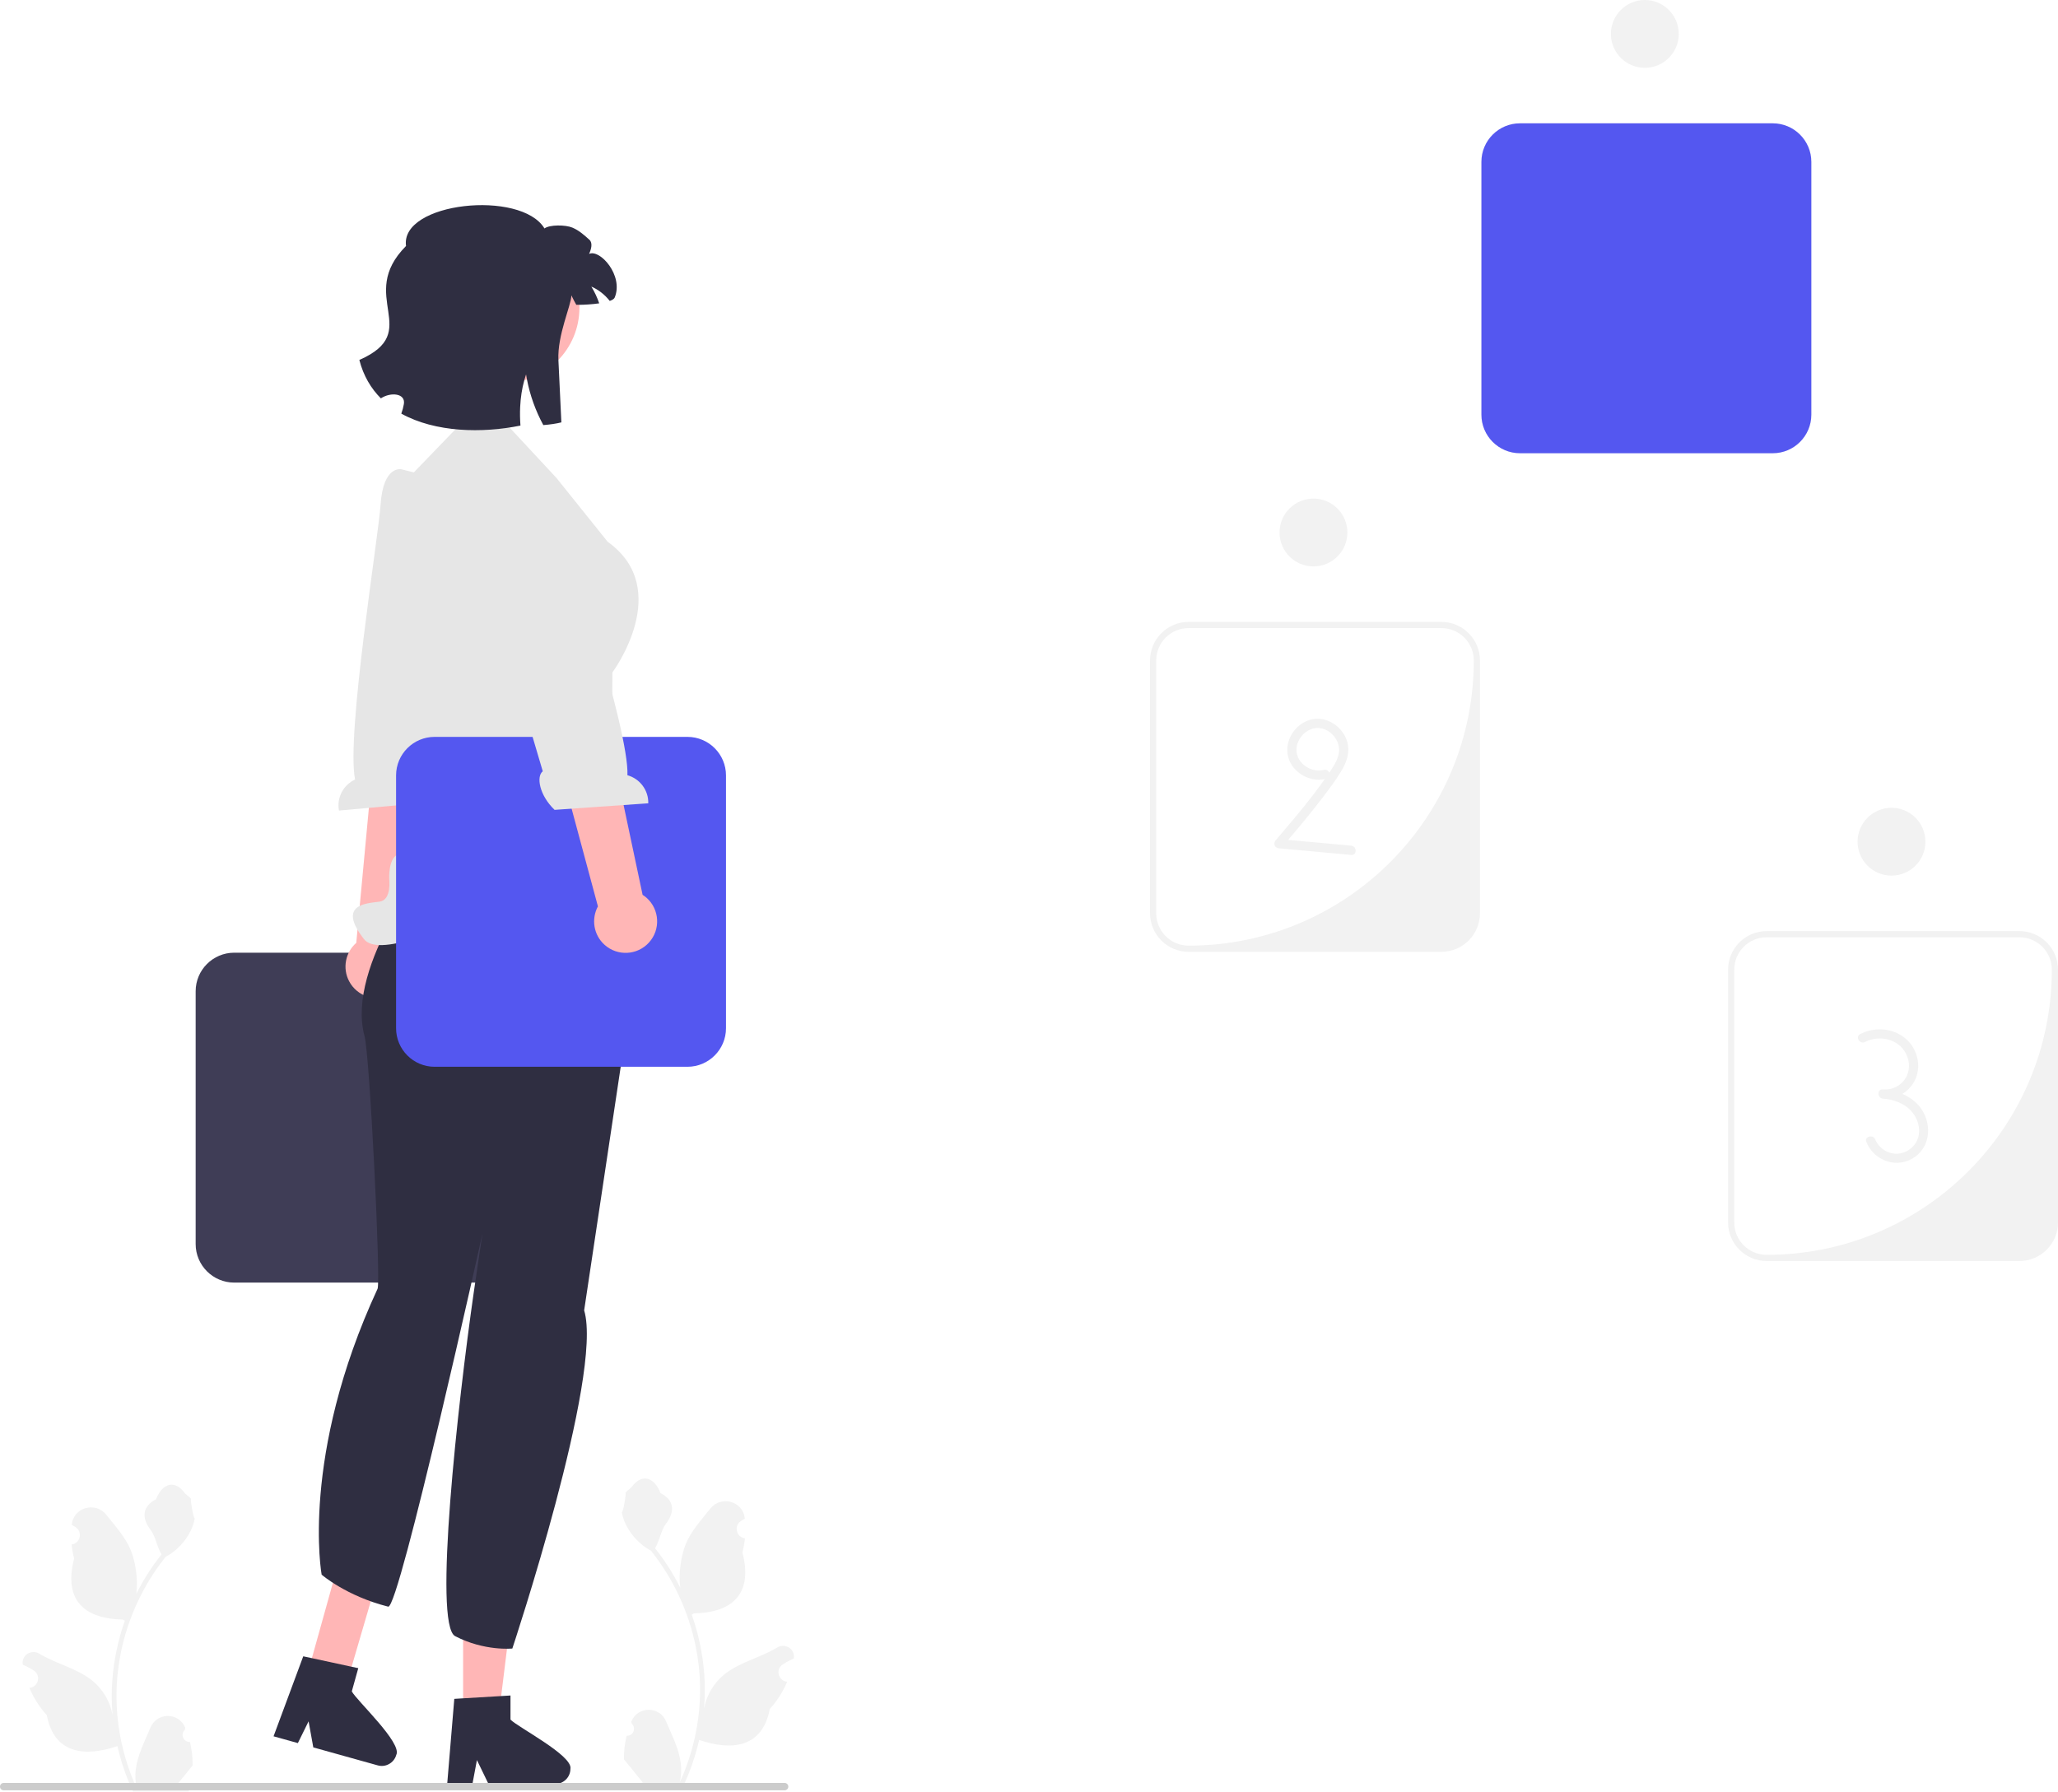
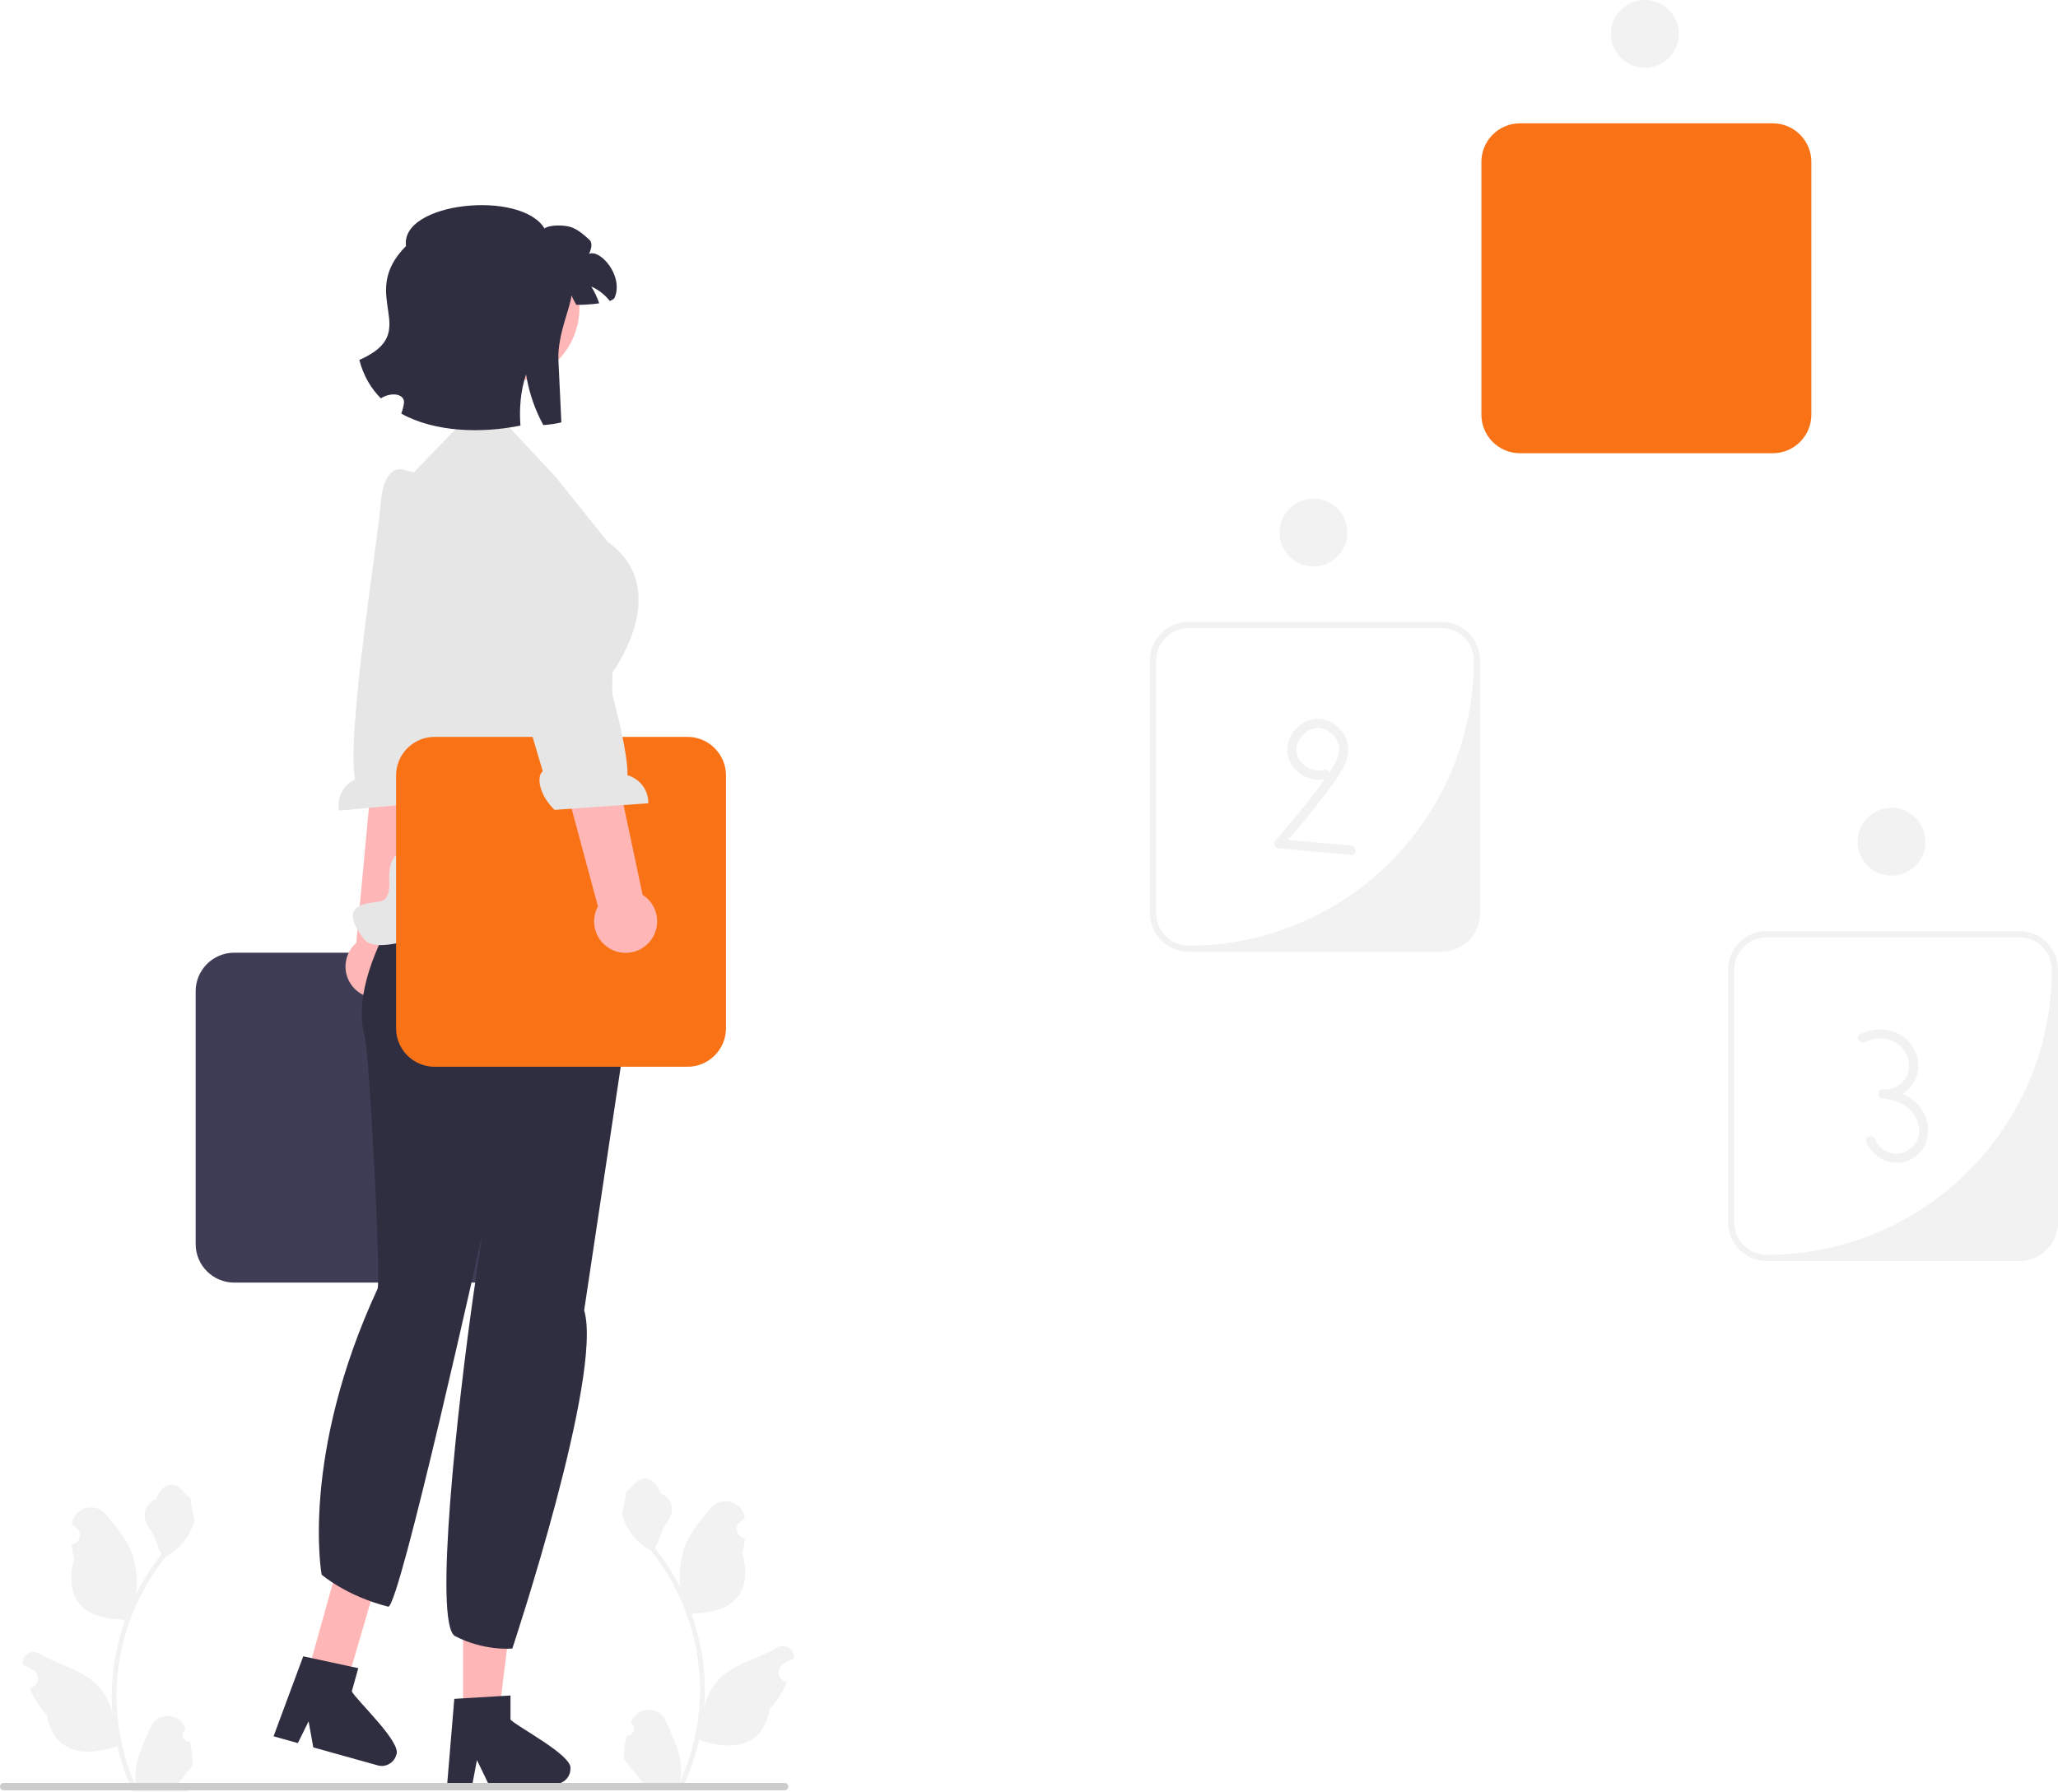
<svg xmlns="http://www.w3.org/2000/svg" width="667.456" height="581.065" viewBox="0 0 667.456 581.065">
  <path d="M574.956,147h-82c-6.893,0-12.5-5.607-12.5-12.5V52.5c0-6.893,5.607-12.5,12.5-12.5h82c6.893,0,12.5,5.607,12.5,12.5v82c0,6.893-5.607,12.5-12.5,12.5Zm-82-105c-5.799,0-10.5,4.701-10.5,10.5v82c0,5.799,4.701,10.5,10.5,10.5h57.439c19.364,0,35.061-15.697,35.061-35.061V52.5c0-5.799-4.701-10.5-10.5-10.5h-82Z" fill="#f2f2f2" />
-   <path d="M574.956,147h-82c-6.893,0-12.5-5.607-12.5-12.5V52.5c0-6.893,5.607-12.5,12.5-12.5h82c6.893,0,12.5,5.607,12.5,12.5v82c0,6.893-5.607,12.5-12.5,12.5Z" fill="#5457f0" />
+   <path d="M574.956,147h-82c-6.893,0-12.5-5.607-12.5-12.5V52.5c0-6.893,5.607-12.5,12.5-12.5h82c6.893,0,12.5,5.607,12.5,12.5v82c0,6.893-5.607,12.5-12.5,12.5Z" fill="#F97316" />
  <circle cx="533.456" cy="11" r="11" fill="#f2f2f2" />
  <path d="M467.484,308.714h-82c-6.893,0-12.5-5.607-12.5-12.5v-82c0-6.893,5.607-12.5,12.5-12.5h82c6.893,0,12.5,5.607,12.5,12.5v82c0,6.893-5.607,12.5-12.5,12.5Zm-82-105c-5.799,0-10.5,4.701-10.5,10.5v82c0,5.799,4.701,10.5,10.5,10.5h0c51.086,0,92.5-41.414,92.5-92.5v-0c0-5.799-4.701-10.5-10.5-10.5h-82Z" fill="#f2f2f2" />
  <circle cx="425.984" cy="172.714" r="11" fill="#f2f2f2" />
  <path d="M429.337,249.691c-3.687,.98-7.977-1.518-8.755-5.315-.809-3.945,2.684-8.232,6.701-8.261,4.077-.03,7.602,4.078,6.94,8.089-.42,2.545-1.992,4.762-3.418,6.844-1.589,2.319-3.251,4.588-4.964,6.817-3.874,5.042-8.009,9.879-12.133,14.717-.878,1.03-.263,2.44,1.061,2.561l23.464,2.147c1.922,.176,1.91-2.825,0-3l-23.464-2.147,1.061,2.561c4.544-5.331,9.082-10.67,13.312-16.256,2.024-2.672,4.067-5.384,5.807-8.252,1.531-2.524,2.693-5.404,2.251-8.403-.762-5.171-5.903-9.325-11.148-8.571-5.208,.749-9.225,6.076-8.475,11.287,.824,5.717,7.072,9.534,12.557,8.076,1.864-.495,1.073-3.39-.798-2.893h0Z" fill="#f2f2f2" />
  <path d="M654.956,409h-82c-6.893,0-12.5-5.607-12.5-12.5v-82c0-6.893,5.607-12.5,12.5-12.5h82c6.893,0,12.5,5.607,12.5,12.5v82c0,6.893-5.607,12.5-12.5,12.5Zm-82-105c-5.799,0-10.5,4.701-10.5,10.5v82c0,5.799,4.701,10.5,10.5,10.5h0c51.086,0,92.5-41.414,92.5-92.5v-0c0-5.799-4.701-10.5-10.5-10.5h-82Z" fill="#f2f2f2" />
  <circle cx="613.456" cy="273" r="11" fill="#f2f2f2" />
  <path d="M604.846,337.963c5.133-2.61,11.96-.7,13.835,5.058,.804,2.468,.539,5.202-1.081,7.29-1.66,2.14-4.246,3.293-6.936,3.024v3c3.357,.217,6.723,1.428,9.083,3.896,2.146,2.244,3.228,5.65,2.359,8.685-.842,2.942-3.66,5.129-6.712,5.288-3.042,.158-6.056-1.791-7.197-4.616-.714-1.767-3.617-.995-2.893,.798,2.554,6.324,10.344,8.91,15.941,4.706,5.71-4.289,5.13-12.729,.206-17.401-2.917-2.767-6.829-4.1-10.786-4.356-1.946-.126-1.891,2.811,0,3,3.573,.357,7.098-1.376,9.272-4.181,2.185-2.818,2.734-6.551,1.638-9.931-2.486-7.668-11.349-10.356-18.242-6.851-1.721,.875-.205,3.464,1.514,2.59h0Z" fill="#f2f2f2" />
  <path d="M157.956,416H75.956c-6.893,0-12.5-5.607-12.5-12.5v-82c0-6.893,5.607-12.5,12.5-12.5h82c6.893,0,12.5,5.607,12.5,12.5v82c0,6.893-5.607,12.5-12.5,12.5Z" fill="#3f3d56" />
  <g>
    <path d="M127.008,322.554c5.004-2.615,6.941-8.791,4.326-13.795-.263-.504-.571-.967-.902-1.407l13.591-91.352-20.092,.129-8.384,89.678c-3.474,3.036-4.565,8.151-2.334,12.421,2.615,5.004,8.791,6.941,13.795,4.326Z" fill="#ffb6b6" />
    <path d="M130.298,152.238s-6.005-1.634-6.878,11.523c-.699,10.533-11.194,74.708-8.26,89.068-3.75,1.728-6.011,5.82-5.232,10.068l30.34-2.727c4.162-5.506,4.184-11.673,1.799-12.962l2.436-18.91,14.083-61.6-23.925-13.356-4.362-1.104Z" fill="#e6e6e6" />
  </g>
  <g>
    <polygon points="150.197 556.698 161.727 556.697 167.212 512.226 150.195 512.227 150.197 556.698" fill="#ffb6b6" />
    <path d="M165.563,557.736v-7.816l-3.031,.185-12.338,.731-2.856,.175-2.183,26.178-.117,1.403h8.187l.263-1.394,1.189-6.335,3.07,6.335,.672,1.394h21.704c1.296,0,2.475-.507,3.343-1.345,.945-.887,1.53-2.144,1.53-3.538,.916-4.278-17.133-13.527-19.433-15.974Z" fill="#2f2e41" />
  </g>
  <g>
    <polygon points="99.574 543.455 112.456 546 124.456 505 111.525 500.62 99.574 543.455" fill="#ffb6b6" />
    <path d="M114.096,548.585l2.101-7.529-2.969-.636-12.081-2.612-2.798-.599-9.139,24.628-.49,1.32,7.885,2.2,.628-1.272,2.848-5.782,1.254,6.927,.273,1.523,20.905,5.834c1.248,.348,2.521,.177,3.581-.397,1.149-.6,2.05-1.654,2.425-2.996,2.032-3.875-12.867-17.635-14.425-20.609Z" fill="#2f2e41" />
  </g>
  <path d="M207.3,306.071l.297-3.119-12.824-35.158-54.651,10.538s-28.166,34.698-21.903,57.664c1.699,6.228,5.329,79.643,4.236,82.004-25.174,54.372-18.141,92.725-18.141,92.725,0,0,7.956,6.939,21.585,10.378,3.556,.897,30.597-121.08,30.597-121.08,0,0-1.191,7.612-2.852,19.186-5.132,35.755-13.193,107.734-6.031,111.461,9.48,4.933,18.549,4.018,18.549,4.018,0,0,29.556-88.809,23.293-109.687" fill="#2f2e41" />
  <path d="M180.456,155l-16.879-18.153h0l-12.831-.746-17.29,17.899-6.411,18.081v0c-7.176,17.432-8.818,36.649-4.702,55.046l9.848,44.013s1.517,5.186-2.458,5.809c-3.975,.623-3.498,8.268-3.498,8.268,0,0,.809,6.626-3.05,7.209-3.859,.583-14.151,.583-5.145,12.162,9.005,11.578,80.232-32.213,80.232-32.213l.345-54.282s20.063-26.947-1.543-42.38l-16.618-20.714Z" fill="#e6e6e6" />
-   <path d="M222.956,346h-82c-6.893,0-12.5-5.607-12.5-12.5v-82c0-6.893,5.607-12.5,12.5-12.5h82c6.893,0,12.5,5.607,12.5,12.5v82c0,6.893-5.607,12.5-12.5,12.5Z" fill="#5457f0" />
+   <path d="M222.956,346h-82c-6.893,0-12.5-5.607-12.5-12.5v-82c0-6.893,5.607-12.5,12.5-12.5h82c6.893,0,12.5,5.607,12.5,12.5v82c0,6.893-5.607,12.5-12.5,12.5Z" fill="#F97316" />
  <g>
    <path d="M210.502,305.673c3.778-4.196,3.439-10.66-.757-14.437-.422-.38-.873-.707-1.336-1.004l-19.122-90.356-18.786,7.128,23.419,86.972c-2.197,4.057-1.436,9.231,2.144,12.455,4.196,3.778,10.659,3.439,14.437-.757Z" fill="#ffb6b6" />
    <path d="M172.574,154.525s5.67-2.567,8.62,10.285c2.362,10.289,22.913,71.983,22.295,86.627,3.977,1.111,6.858,4.792,6.764,9.109l-30.388,2.125c-4.983-4.775-5.984-10.861-3.834-12.512l-5.408-18.283-23.684-58.583,21.501-16.985,4.131-1.782Z" fill="#e6e6e6" />
  </g>
  <path d="M203.24,562.976c2.066,.129,3.208-2.437,1.645-3.933l-.155-.618c.02-.05,.041-.099,.062-.148,2.089-4.982,9.17-4.947,11.241,.042,1.839,4.428,4.179,8.864,4.756,13.546,.258,2.067,.142,4.172-.316,6.2,4.308-9.411,6.575-19.687,6.575-30.021,0-2.597-.142-5.193-.433-7.783-.239-2.119-.568-4.224-.995-6.31-2.306-11.277-7.299-22.018-14.5-30.99-3.462-1.892-6.349-4.851-8.093-8.397-.626-1.279-1.117-2.655-1.35-4.056,.394,.052,1.486-5.949,1.188-6.317,.549-.833,1.532-1.247,2.131-2.06,2.982-4.043,7.091-3.337,9.236,2.157,4.582,2.313,4.627,6.148,1.815,9.837-1.789,2.347-2.035,5.522-3.604,8.035,.162,.207,.329,.407,.491,.614,2.961,3.798,5.522,7.88,7.681,12.169-.61-4.766,.291-10.508,1.826-14.21,1.748-4.217,5.025-7.769,7.91-11.415,3.466-4.379,10.573-2.468,11.184,3.083,.006,.054,.012,.107,.017,.161-.429,.242-.848,.499-1.259,.77-2.339,1.547-1.531,5.174,1.241,5.602l.063,.01c-.155,1.544-.42,3.074-.807,4.579,3.702,14.316-4.29,19.53-15.701,19.764-.252,.129-.497,.258-.749,.381,1.156,3.255,2.08,6.594,2.764,9.979,.614,2.99,1.04,6.013,1.279,9.049,.297,3.83,.271,7.68-.052,11.503l.019-.136c.82-4.211,3.107-8.145,6.427-10.87,4.946-4.063,11.933-5.559,17.268-8.824,2.568-1.572,5.859,.459,5.411,3.437l-.022,.143c-.794,.323-1.569,.698-2.319,1.117-.429,.242-.848,.499-1.259,.77-2.339,1.547-1.531,5.174,1.241,5.602l.063,.01c.045,.006,.084,.013,.129,.019-1.363,3.236-3.262,6.239-5.639,8.829-2.315,12.497-12.256,13.683-22.89,10.044h-.006c-1.163,5.064-2.861,10.011-5.044,14.726h-18.02c-.065-.2-.123-.407-.181-.607,1.666,.103,3.346,.006,4.986-.297-1.337-1.641-2.674-3.294-4.011-4.935-.032-.032-.058-.065-.084-.097-.678-.84-1.363-1.673-2.041-2.512l-0-.001c-.042-2.578,.267-5.147,.879-7.64l.001-0Z" fill="#f2f2f2" />
  <path d="M61.591,564.976c-2.066,.129-3.208-2.437-1.645-3.933l.155-.618c-.02-.05-.041-.099-.062-.148-2.089-4.982-9.17-4.947-11.241,.042-1.839,4.428-4.179,8.864-4.756,13.546-.258,2.067-.142,4.172,.316,6.2-4.308-9.411-6.575-19.687-6.575-30.021,0-2.597,.142-5.193,.433-7.783,.239-2.119,.568-4.224,.995-6.31,2.306-11.277,7.299-22.018,14.5-30.99,3.462-1.892,6.349-4.851,8.093-8.397,.626-1.279,1.117-2.655,1.35-4.056-.394,.052-1.486-5.949-1.188-6.317-.549-.833-1.532-1.247-2.131-2.06-2.982-4.043-7.091-3.337-9.236,2.157-4.582,2.313-4.627,6.148-1.815,9.837,1.789,2.347,2.035,5.522,3.604,8.035-.162,.207-.329,.407-.491,.614-2.961,3.798-5.522,7.88-7.681,12.169,.61-4.766-.291-10.508-1.826-14.21-1.748-4.217-5.025-7.769-7.91-11.415-3.466-4.379-10.573-2.468-11.184,3.083-.006,.054-.012,.107-.017,.161,.429,.242,.848,.499,1.259,.77,2.339,1.547,1.531,5.174-1.241,5.602l-.063,.01c.155,1.544,.42,3.074,.807,4.579-3.702,14.316,4.29,19.53,15.701,19.764,.252,.129,.497,.258,.749,.381-1.156,3.255-2.08,6.594-2.764,9.979-.614,2.99-1.04,6.013-1.279,9.049-.297,3.83-.271,7.68,.052,11.503l-.019-.136c-.82-4.211-3.107-8.145-6.427-10.87-4.946-4.063-11.933-5.559-17.268-8.824-2.568-1.572-5.859,.459-5.411,3.437l.022,.143c.794,.323,1.569,.698,2.319,1.117,.429,.242,.848,.499,1.259,.77,2.339,1.547,1.531,5.174-1.241,5.602l-.063,.01c-.045,.006-.084,.013-.129,.019,1.363,3.236,3.262,6.239,5.639,8.829,2.315,12.497,12.256,13.683,22.89,10.044h.006c1.163,5.064,2.861,10.011,5.044,14.726h18.02c.065-.2,.123-.407,.181-.607-1.666,.103-3.346,.006-4.986-.297,1.337-1.641,2.674-3.294,4.011-4.935,.032-.032,.058-.065,.084-.097,.678-.84,1.363-1.673,2.041-2.512l0-.001c.042-2.578-.267-5.147-.879-7.64l-.001-0Z" fill="#f2f2f2" />
  <path d="M0,579.473c0,.66,.53,1.19,1.19,1.19H254.48c.66,0,1.19-.53,1.19-1.19,0-.66-.53-1.19-1.19-1.19H1.19c-.66,0-1.19,.53-1.19,1.19Z" fill="#ccc" />
  <g>
    <circle cx="163.487" cy="99.798" r="24.436" fill="#ffb6b6" />
    <path d="M186.344,98.844c.07,0,.24,0,.56,.01,.93,.06-.33,.01-.56-.01Z" fill="#2f2e41" />
    <path d="M199.354,96.514c-.18,.44-.77,.8-1.6,1.09-1.58-2.01-3.63-3.64-5.97-4.65,1.05,1.71,1.91,3.53,2.55,5.43-2.27,.33-4.8,.47-6.43,.48-.39,0-.73,0-1-.01-.4-.71-1.04-1.86-1.59-3.05-.05,3.25-4.58,12.83-4.21,20.93,.45,9.69,.96,20.26,.96,20.26-1.63,.41-3.6,.7-5.85,.88-2.48-4.55-4.32-9.64-5.31-14.8-.11-.55-.2-1.1-.29-1.65-.21,.63-.41,1.27-.58,1.92-.75,2.7-1.19,5.61-1.33,8.63-.1,1.99-.06,4.01,.09,6.06-12.34,2.51-27.6,2.25-38.64-3.88,.37-1.01,.65-2.05,.83-3.11,.6-3.48-4.24-3.97-7.46-1.84-3.22-3.23-5.66-7.33-6.98-12.46,21.04-9.23-1.11-20.59,15.14-36.96-1.96-14.22,37.3-18.33,44.9-5.69,1.66-1.26,6.83-1.2,9.03-.28s3.9,2.47,5.56,3.97c1.11,1.02,.59,3.05-.12,4.57,3.49-1.67,11.28,7.01,8.3,14.16Z" fill="#2f2e41" />
  </g>
</svg>
